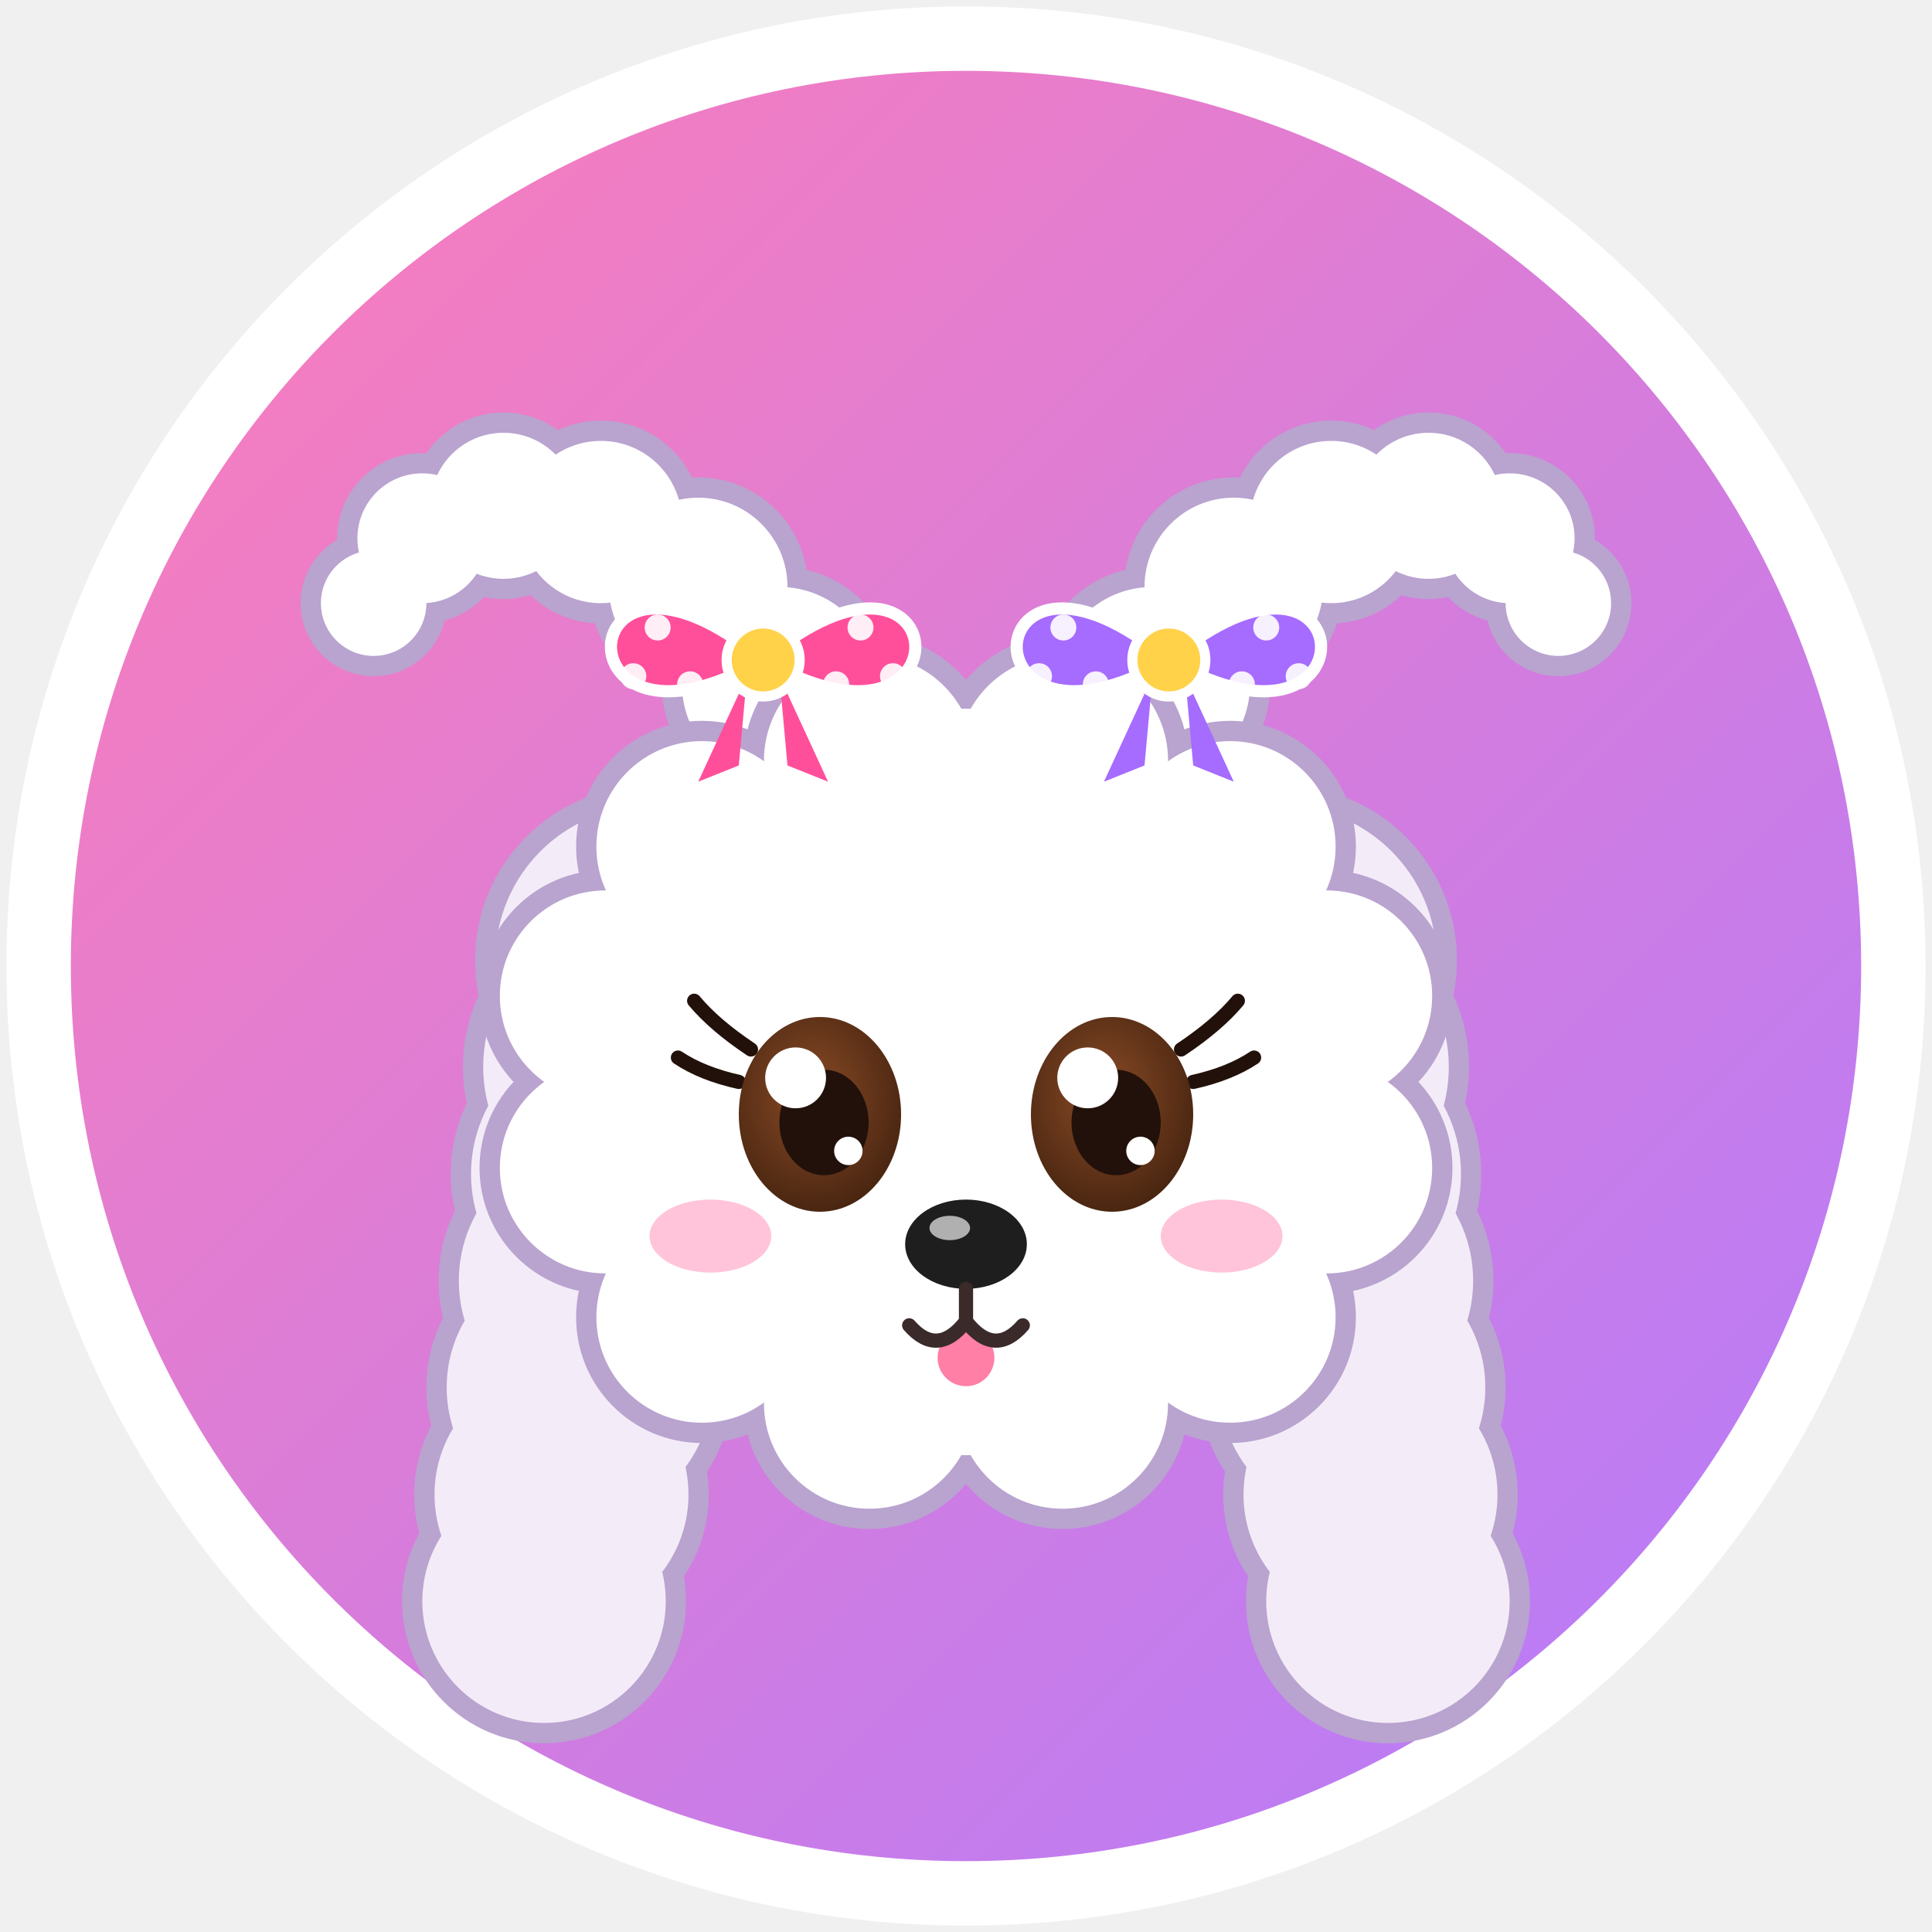
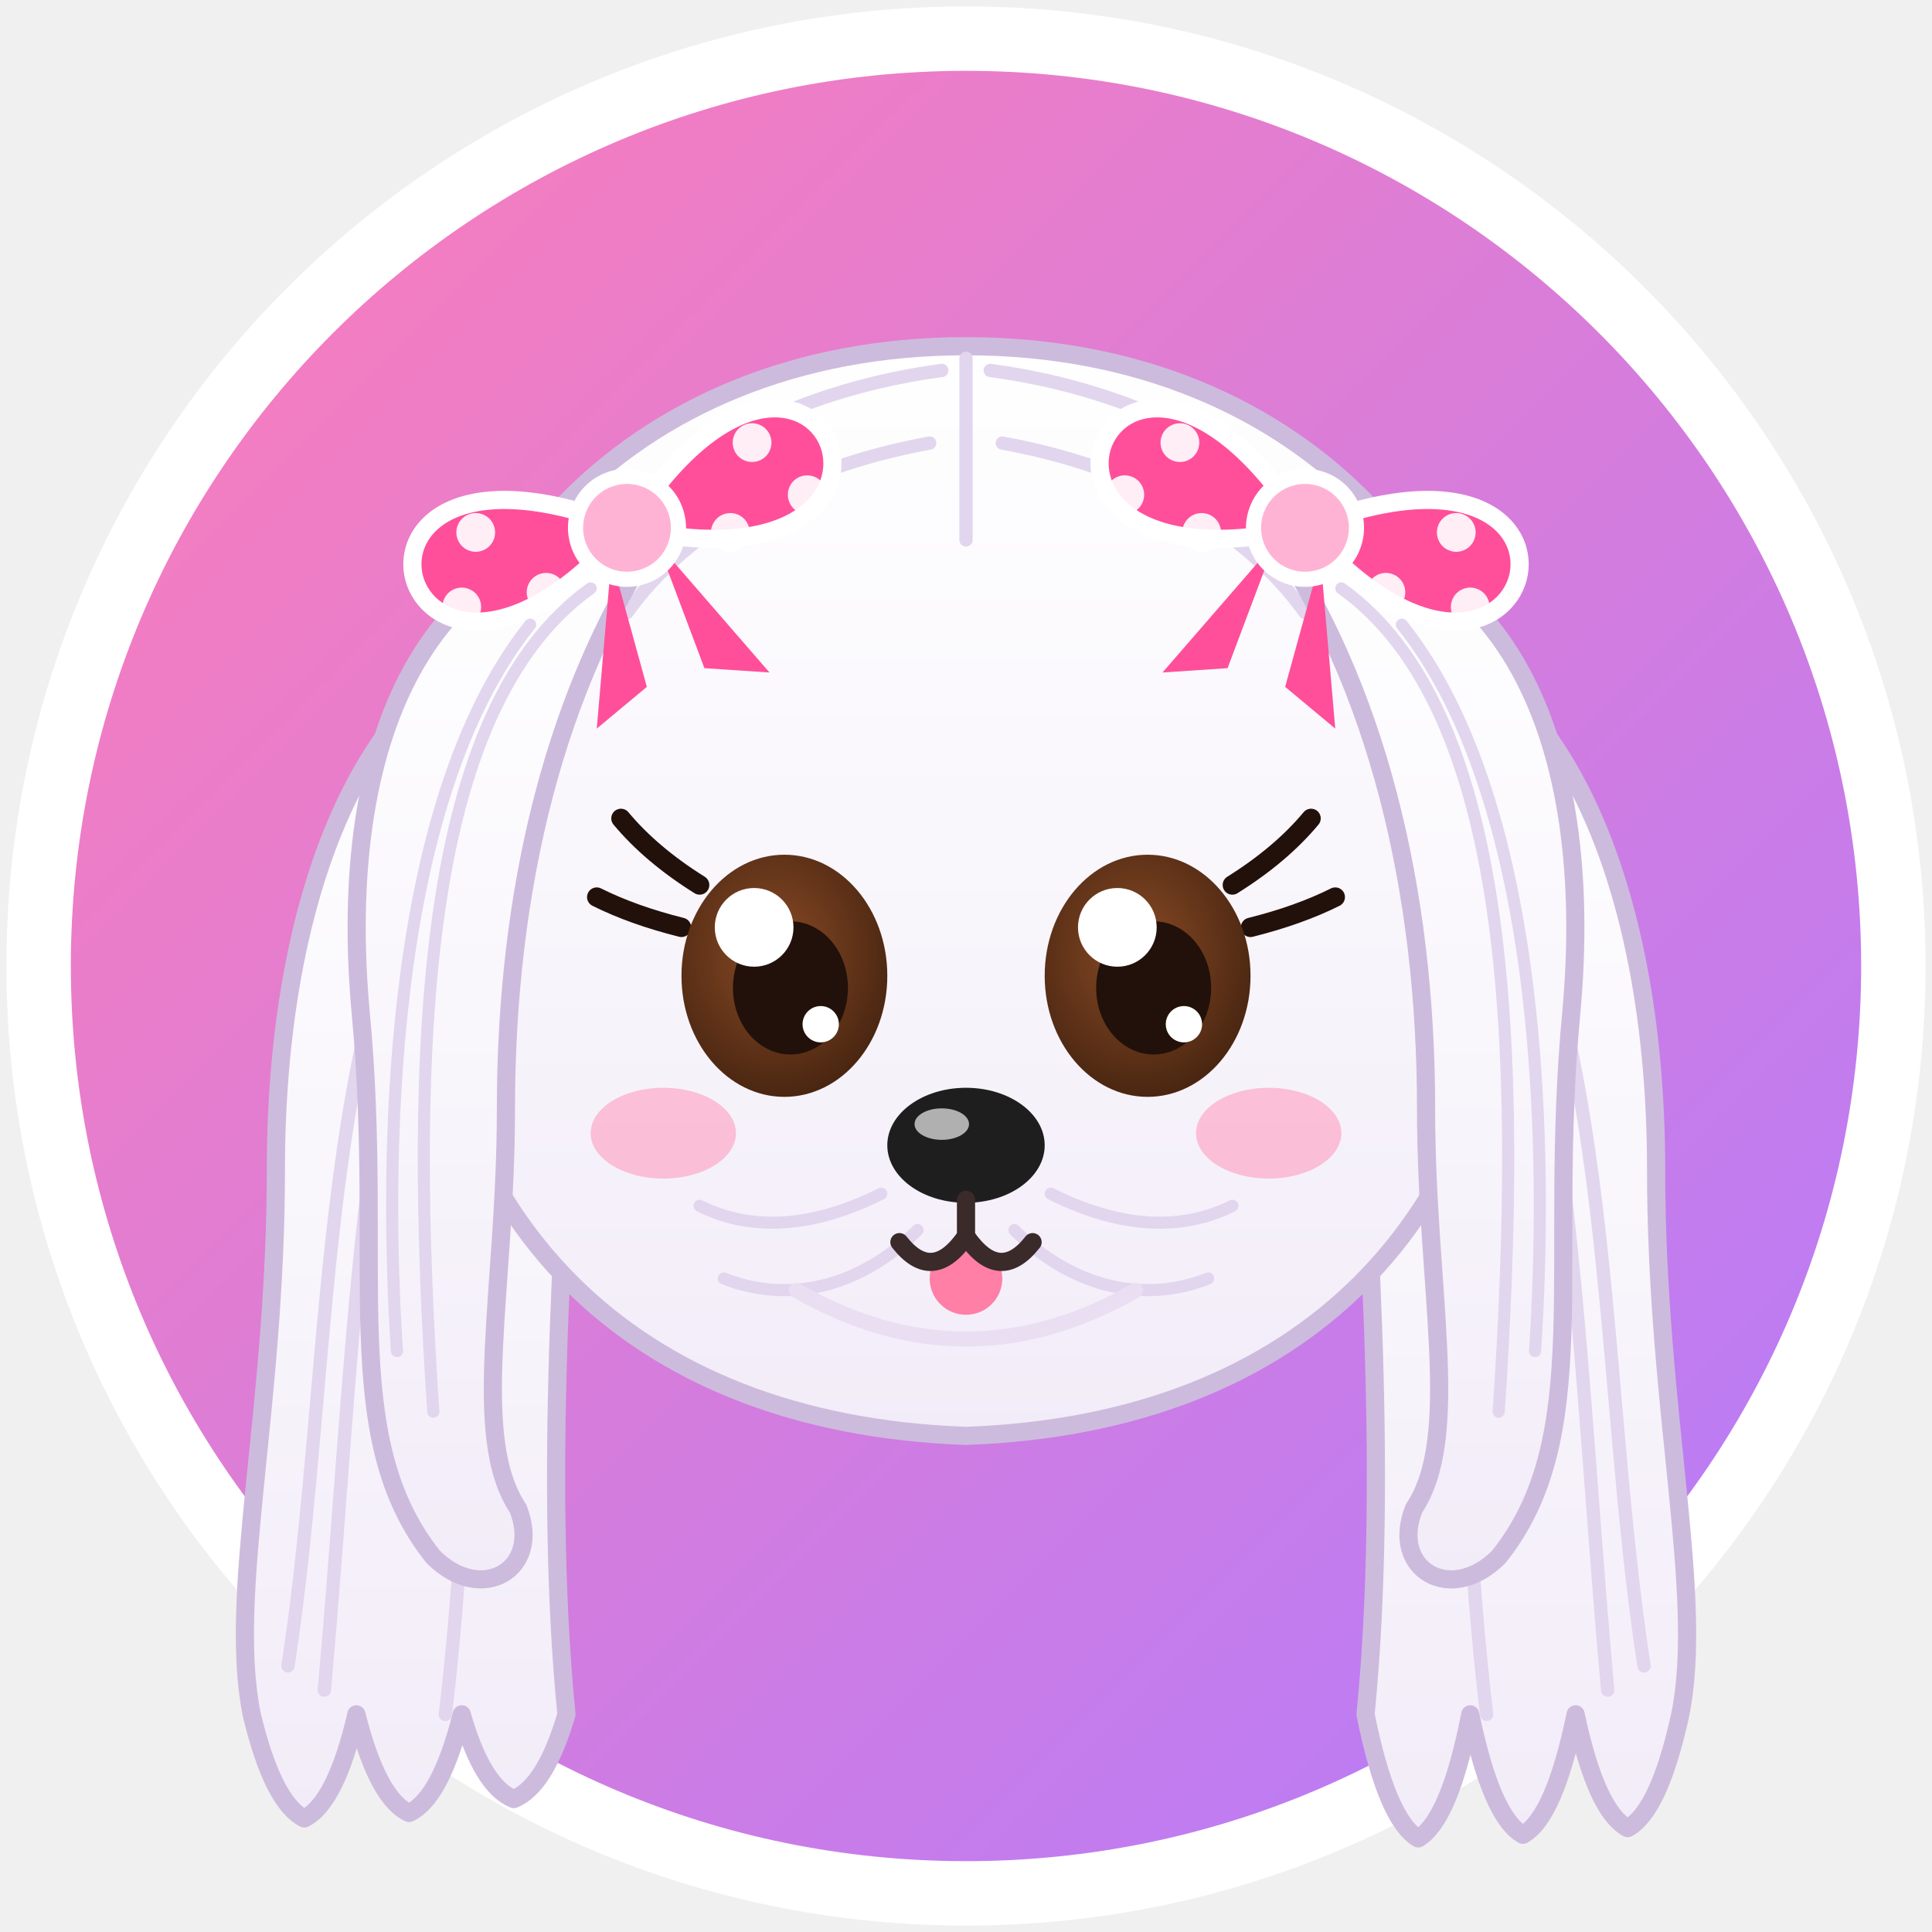
<svg xmlns="http://www.w3.org/2000/svg" width="150" height="150" viewBox="0 0 150 150">
  <defs>
    <radialGradient id="eyeGrad" cx="45%" cy="40%" r="60%">
      <stop offset="0" stop-color="#8A4B26" />
      <stop offset="1" stop-color="#4A2611" />
    </radialGradient>
+     <linearGradient id="hairGrad" x1="0" y1="0" x2="0" y2="1">
+       <stop offset="0" stop-color="#FFFFFF" />
+       <stop offset="1" stop-color="#F2ECF8" />
+     </linearGradient>
    <radialGradient id="avBg" cx="50%" cy="45%" r="60%">
      <stop offset="0" stop-color="#FFF0F7" />
      <stop offset="0.7" stop-color="#FFD3E8" />
      <stop offset="1" stop-color="#E5CCFF" />
    </radialGradient>
    <linearGradient id="sky" x1="0" y1="0" x2="0" y2="1">
      <stop offset="0" stop-color="#CDE8FF" />
      <stop offset="0.55" stop-color="#F3E4FF" />
      <stop offset="1" stop-color="#FFE3F0" />
    </linearGradient>
    <linearGradient id="badge" x1="0" y1="0" x2="1" y2="1">
      <stop offset="0" stop-color="#FF7DB6" />
      <stop offset="1" stop-color="#B07CFF" />
    </linearGradient>
  </defs>
  <circle cx="75" cy="75" r="72" fill="url(#badge)" stroke="#fff" stroke-width="5" />
-   <g transform="translate(75 84) scale(0.315)">
-     <circle cx="-78.0" cy="-30.0" r="43.0" fill="#B9A3CF" />
-     <circle cx="-82.3" cy="-3.7" r="41.7" fill="#B9A3CF" />
-     <circle cx="-86.7" cy="22.7" r="40.3" fill="#B9A3CF" />
-     <circle cx="-91.0" cy="49.0" r="39.0" fill="#B9A3CF" />
-     <circle cx="-95.3" cy="75.3" r="37.7" fill="#B9A3CF" />
-     <circle cx="-99.7" cy="101.7" r="36.3" fill="#B9A3CF" />
-     <circle cx="-104.0" cy="128.0" r="35.0" fill="#B9A3CF" />
-     <circle cx="-78.0" cy="-30.0" r="38.0" fill="#F3ECF8" />
-     <circle cx="-82.3" cy="-3.7" r="36.7" fill="#F3ECF8" />
-     <circle cx="-86.7" cy="22.7" r="35.3" fill="#F3ECF8" />
-     <circle cx="-91.0" cy="49.0" r="34.0" fill="#F3ECF8" />
-     <circle cx="-95.3" cy="75.3" r="32.7" fill="#F3ECF8" />
-     <circle cx="-99.7" cy="101.7" r="31.3" fill="#F3ECF8" />
-     <circle cx="-104.0" cy="128.0" r="30.0" fill="#F3ECF8" />
-     <circle cx="78.0" cy="-30.0" r="43.0" fill="#B9A3CF" />
-     <circle cx="82.3" cy="-3.7" r="41.7" fill="#B9A3CF" />
-     <circle cx="86.7" cy="22.7" r="40.3" fill="#B9A3CF" />
-     <circle cx="91.0" cy="49.0" r="39.0" fill="#B9A3CF" />
-     <circle cx="95.3" cy="75.3" r="37.7" fill="#B9A3CF" />
-     <circle cx="99.7" cy="101.7" r="36.3" fill="#B9A3CF" />
-     <circle cx="104.0" cy="128.0" r="35.0" fill="#B9A3CF" />
-     <circle cx="78.0" cy="-30.0" r="38.0" fill="#F3ECF8" />
-     <circle cx="82.3" cy="-3.7" r="36.7" fill="#F3ECF8" />
-     <circle cx="86.7" cy="22.7" r="35.3" fill="#F3ECF8" />
-     <circle cx="91.0" cy="49.0" r="34.0" fill="#F3ECF8" />
-     <circle cx="95.3" cy="75.3" r="32.7" fill="#F3ECF8" />
-     <circle cx="99.7" cy="101.7" r="31.3" fill="#F3ECF8" />
-     <circle cx="104.0" cy="128.0" r="30.0" fill="#F3ECF8" />
-     <circle cx="-46.0" cy="-98.0" r="29.0" fill="#B9A3CF" />
-     <circle cx="-66.0" cy="-122.0" r="27.0" fill="#B9A3CF" />
-     <circle cx="-90.0" cy="-138.0" r="25.0" fill="#B9A3CF" />
-     <circle cx="-114.0" cy="-142.0" r="23.0" fill="#B9A3CF" />
-     <circle cx="-134.0" cy="-134.0" r="21.0" fill="#B9A3CF" />
-     <circle cx="-146.0" cy="-118.0" r="18.0" fill="#B9A3CF" />
-     <circle cx="-46.0" cy="-98.0" r="24.0" fill="#FFFFFF" />
-     <circle cx="-66.0" cy="-122.0" r="22.0" fill="#FFFFFF" />
-     <circle cx="-90.0" cy="-138.0" r="20.0" fill="#FFFFFF" />
-     <circle cx="-114.0" cy="-142.0" r="18.0" fill="#FFFFFF" />
-     <circle cx="-134.0" cy="-134.0" r="16.0" fill="#FFFFFF" />
-     <circle cx="-146.0" cy="-118.0" r="13.0" fill="#FFFFFF" />
-     <circle cx="46.0" cy="-98.0" r="29.0" fill="#B9A3CF" />
-     <circle cx="66.0" cy="-122.0" r="27.0" fill="#B9A3CF" />
-     <circle cx="90.0" cy="-138.0" r="25.0" fill="#B9A3CF" />
-     <circle cx="114.0" cy="-142.0" r="23.0" fill="#B9A3CF" />
-     <circle cx="134.0" cy="-134.0" r="21.0" fill="#B9A3CF" />
-     <circle cx="146.0" cy="-118.0" r="18.0" fill="#B9A3CF" />
-     <circle cx="46.0" cy="-98.0" r="24.0" fill="#FFFFFF" />
-     <circle cx="66.0" cy="-122.0" r="22.0" fill="#FFFFFF" />
-     <circle cx="90.0" cy="-138.0" r="20.0" fill="#FFFFFF" />
-     <circle cx="114.0" cy="-142.0" r="18.0" fill="#FFFFFF" />
-     <circle cx="134.0" cy="-134.0" r="16.0" fill="#FFFFFF" />
-     <circle cx="146.0" cy="-118.0" r="13.0" fill="#FFFFFF" />
-     <circle cx="0.0" cy="0.0" r="97.0" fill="#B9A3CF" />
-     <circle cx="88.9" cy="21.2" r="31.0" fill="#B9A3CF" />
-     <circle cx="65.1" cy="58.0" r="31.0" fill="#B9A3CF" />
-     <circle cx="23.8" cy="79.2" r="31.0" fill="#B9A3CF" />
-     <circle cx="-23.8" cy="79.2" r="31.0" fill="#B9A3CF" />
-     <circle cx="-65.1" cy="58.0" r="31.0" fill="#B9A3CF" />
-     <circle cx="-88.9" cy="21.2" r="31.0" fill="#B9A3CF" />
-     <circle cx="-88.9" cy="-21.2" r="31.0" fill="#B9A3CF" />
-     <circle cx="-65.1" cy="-58.0" r="31.0" fill="#B9A3CF" />
-     <circle cx="-23.8" cy="-79.2" r="31.0" fill="#B9A3CF" />
-     <circle cx="23.8" cy="-79.2" r="31.0" fill="#B9A3CF" />
-     <circle cx="65.1" cy="-58.0" r="31.0" fill="#B9A3CF" />
-     <circle cx="88.9" cy="-21.2" r="31.0" fill="#B9A3CF" />
-     <circle cx="0.0" cy="0.0" r="92.0" fill="#FFFFFF" />
-     <circle cx="88.9" cy="21.2" r="26.0" fill="#FFFFFF" />
-     <circle cx="65.1" cy="58.0" r="26.0" fill="#FFFFFF" />
-     <circle cx="23.8" cy="79.2" r="26.0" fill="#FFFFFF" />
-     <circle cx="-23.8" cy="79.2" r="26.0" fill="#FFFFFF" />
-     <circle cx="-65.1" cy="58.0" r="26.0" fill="#FFFFFF" />
-     <circle cx="-88.9" cy="21.2" r="26.0" fill="#FFFFFF" />
-     <circle cx="-88.9" cy="-21.2" r="26.0" fill="#FFFFFF" />
-     <circle cx="-65.1" cy="-58.0" r="26.0" fill="#FFFFFF" />
-     <circle cx="-23.8" cy="-79.2" r="26.0" fill="#FFFFFF" />
-     <circle cx="23.8" cy="-79.2" r="26.0" fill="#FFFFFF" />
-     <circle cx="65.1" cy="-58.0" r="26.0" fill="#FFFFFF" />
-     <circle cx="88.9" cy="-21.2" r="26.0" fill="#FFFFFF" />
-     <path d="M -54 -100 L -66 -74 L -56 -78 Z" fill="#FF4F9A" />
-     <path d="M -46 -100 L -34 -74 L -44 -78 Z" fill="#FF4F9A" />
-     <path d="M -50 -104 C -98 -144, -102 -74, -50 -104 Z" fill="#FF4F9A" stroke="#ffffff" stroke-width="3" stroke-linejoin="round" />
-     <path d="M -50 -104 C -2 -144, 2 -74, -50 -104 Z" fill="#FF4F9A" stroke="#ffffff" stroke-width="3" stroke-linejoin="round" />
-     <circle cx="-76" cy="-112" r="3.2" fill="#ffffff" opacity="0.9" />
-     <circle cx="-68" cy="-98" r="3.2" fill="#ffffff" opacity="0.9" />
-     <circle cx="-82" cy="-100" r="3.2" fill="#ffffff" opacity="0.9" />
-     <circle cx="-26" cy="-112" r="3.2" fill="#ffffff" opacity="0.9" />
-     <circle cx="-32" cy="-98" r="3.2" fill="#ffffff" opacity="0.9" />
-     <circle cx="-18" cy="-100" r="3.2" fill="#ffffff" opacity="0.9" />
-     <circle cx="-50" cy="-104" r="9" fill="#FFD24A" stroke="#ffffff" stroke-width="2.5" />
-     <path d="M 46 -100 L 34 -74 L 44 -78 Z" fill="#A66BFF" />
-     <path d="M 54 -100 L 66 -74 L 56 -78 Z" fill="#A66BFF" />
-     <path d="M 50 -104 C 2 -144, -2 -74, 50 -104 Z" fill="#A66BFF" stroke="#ffffff" stroke-width="3" stroke-linejoin="round" />
-     <path d="M 50 -104 C 98 -144, 102 -74, 50 -104 Z" fill="#A66BFF" stroke="#ffffff" stroke-width="3" stroke-linejoin="round" />
-     <circle cx="24" cy="-112" r="3.2" fill="#ffffff" opacity="0.9" />
-     <circle cx="32" cy="-98" r="3.2" fill="#ffffff" opacity="0.9" />
-     <circle cx="18" cy="-100" r="3.2" fill="#ffffff" opacity="0.9" />
-     <circle cx="74" cy="-112" r="3.2" fill="#ffffff" opacity="0.9" />
-     <circle cx="68" cy="-98" r="3.2" fill="#ffffff" opacity="0.9" />
-     <circle cx="82" cy="-100" r="3.2" fill="#ffffff" opacity="0.9" />
-     <circle cx="50" cy="-104" r="9" fill="#FFD24A" stroke="#ffffff" stroke-width="2.5" />
-     <path d="M -53 -8 q -9 -6 -14 -12" stroke="#22110A" stroke-width="3.5" fill="none" stroke-linecap="round" />
-     <path d="M -56 0 q -9 -2 -15 -6" stroke="#22110A" stroke-width="3.5" fill="none" stroke-linecap="round" />
-     <ellipse cx="-36" cy="8" rx="20" ry="24" fill="url(#eyeGrad)" />
-     <ellipse cx="-35" cy="10" rx="11" ry="13" fill="#22110A" />
-     <circle cx="-42" cy="-1" r="7.5" fill="#fff" />
-     <circle cx="-29" cy="17" r="3.5" fill="#fff" />
-     <path d="M 53 -8 q 9 -6 14 -12" stroke="#22110A" stroke-width="3.5" fill="none" stroke-linecap="round" />
-     <path d="M 56 0 q 9 -2 15 -6" stroke="#22110A" stroke-width="3.5" fill="none" stroke-linecap="round" />
-     <ellipse cx="36" cy="8" rx="20" ry="24" fill="url(#eyeGrad)" />
-     <ellipse cx="37" cy="10" rx="11" ry="13" fill="#22110A" />
-     <circle cx="30" cy="-1" r="7.5" fill="#fff" />
-     <circle cx="43" cy="17" r="3.5" fill="#fff" />
-     <ellipse cx="-63" cy="38" rx="15" ry="9" fill="#FF9DC0" opacity="0.6" />
-     <ellipse cx="63" cy="38" rx="15" ry="9" fill="#FF9DC0" opacity="0.6" />
-     <ellipse cx="0" cy="40" rx="15" ry="11" fill="#1E1E1E" />
-     <ellipse cx="-4" cy="36" rx="5" ry="3" fill="#fff" opacity="0.65" />
-     <ellipse cx="0" cy="68" rx="7" ry="7" fill="#FF7FA6" />
-     <path d="M 0 51 L 0 59 M -14 60 Q -7 68 0 59 Q 7 68 14 60" stroke="#3A2A2A" stroke-width="3.5" fill="none" stroke-linecap="round" stroke-linejoin="round" />
+   <g transform="translate(75 72) scale(0.47)">
+     <path d="M -52 -52 C -96 -56 -114 -10 -114 40 C -114 80 -122 110 -118 130 Q -114.5 144.6 -109.3 147.2 Q -104.1 144.6 -100.7 130.0 Q -97.2 143.9 -92.0 146.3 Q -86.8 143.9 -83.3 130.0 Q -79.9 141.9 -74.7 144.0 Q -69.5 141.9 -66.0 130.0 C -70 90 -66 40 -64 10 C -62 -20 -56 -40 -52 -52 Z" fill="url(#hairGrad)" stroke="#CDBBDD" stroke-width="3" stroke-linejoin="round" />
+     <path d="M -70 -40 C -100 -10 -100 60 -106 126" stroke="#E2D6EE" stroke-width="2.2" fill="none" stroke-linecap="round" />
+     <path d="M -80 -30 C -108 10 -104 70 -112 122" stroke="#E2D6EE" stroke-width="2.2" fill="none" stroke-linecap="round" />
+     <path d="M -66 0 C -84 30 -80 80 -86 130" stroke="#E2D6EE" stroke-width="2.2" fill="none" stroke-linecap="round" />
+     <path d="M 52 -52 C 96 -56 114 -10 114 40 C 114 80 122 110 118 130 Q 114.5 146.0 109.3 148.8 Q 104.1 146.0 100.7 130.0 Q 97.2 147.0 92.0 149.9 Q 86.8 147.0 83.3 130.0 Q 79.9 147.4 74.7 150.5 Q 69.5 147.4 66.0 130.0 C 70 90 66 40 64 10 C 62 -20 56 -40 52 -52 Z" fill="url(#hairGrad)" stroke="#CDBBDD" stroke-width="3" stroke-linejoin="round" />
+     <path d="M 70 -40 C 100 -10 100 60 106 126" stroke="#E2D6EE" stroke-width="2.2" fill="none" stroke-linecap="round" />
+     <path d="M 80 -30 C 108 10 104 70 112 122" stroke="#E2D6EE" stroke-width="2.2" fill="none" stroke-linecap="round" />
+     <path d="M 66 0 C 84 30 80 80 86 130" stroke="#E2D6EE" stroke-width="2.2" fill="none" stroke-linecap="round" />
+     <path d="M 0 -96 C 56 -96 92 -56 90 -4 C 88 48 56 82 0 84 C -56 82 -88 48 -90 -4 C -92 -56 -56 -96 0 -96 Z" fill="url(#hairGrad)" stroke="#CDBBDD" stroke-width="3" stroke-linejoin="round" />
+     <path d="M 0 -94 L 0 -64" stroke="#E2D6EE" stroke-width="2.2" fill="none" stroke-linecap="round" />
+     <path d="M -4 -92 C -34 -88 -60 -72 -72 -46" stroke="#E2D6EE" stroke-width="2.2" fill="none" stroke-linecap="round" />
+     <path d="M 4 -92 C 34 -88 60 -72 72 -46" stroke="#E2D6EE" stroke-width="2.2" fill="none" stroke-linecap="round" />
+     <path d="M -6 -80 C -28 -76 -46 -66 -56 -52" stroke="#E2D6EE" stroke-width="2.2" fill="none" stroke-linecap="round" />
+     <path d="M 6 -80 C 28 -76 46 -66 56 -52" stroke="#E2D6EE" stroke-width="2.2" fill="none" stroke-linecap="round" />
+     <path d="M -8 50 C -18 60 -30 62 -40 58" stroke="#E2D6EE" stroke-width="2" fill="none" stroke-linecap="round" />
+     <path d="M 8 50 C 18 60 30 62 40 58" stroke="#E2D6EE" stroke-width="2" fill="none" stroke-linecap="round" />
+     <path d="M -14 44 C -26 50 -36 50 -44 46" stroke="#E2D6EE" stroke-width="2" fill="none" stroke-linecap="round" />
+     <path d="M 14 44 C 26 50 36 50 44 46" stroke="#E2D6EE" stroke-width="2" fill="none" stroke-linecap="round" />
+     <path d="M -28 60 Q 0 76 28 60" stroke="#EADFF2" stroke-width="2.5" fill="none" stroke-linecap="round" />
+     <path d="M -50 -66 C -90 -66 -104 -30 -100 14 C -96 56 -104 84 -88 104 C -80 112 -70 106 -74 96 C -82 84 -76 60 -76 30 C -76 -6 -68 -40 -50 -66 Z" fill="url(#hairGrad)" stroke="#CDBBDD" stroke-width="3" stroke-linejoin="round" />
+     <path d="M -62 -56 C -90 -36 -92 20 -88 80" stroke="#E2D6EE" stroke-width="2" fill="none" stroke-linecap="round" />
+     <path d="M -72 -50 C -96 -20 -96 40 -94 70" stroke="#E2D6EE" stroke-width="2" fill="none" stroke-linecap="round" />
+     <path d="M 50 -66 C 90 -66 104 -30 100 14 C 96 56 104 84 88 104 C 80 112 70 106 74 96 C 82 84 76 60 76 30 C 76 -6 68 -40 50 -66 Z" fill="url(#hairGrad)" stroke="#CDBBDD" stroke-width="3" stroke-linejoin="round" />
+     <path d="M 62 -56 C 90 -36 92 20 88 80" stroke="#E2D6EE" stroke-width="2" fill="none" stroke-linecap="round" />
+     <path d="M 72 -50 C 96 -20 96 40 94 70" stroke="#E2D6EE" stroke-width="2" fill="none" stroke-linecap="round" />
+     <g transform="translate(-56 -66) rotate(-18)">
+       <path d="M -4 4 L -15 30 L -5 26 Z M 4 4 L 15 30 L 5 26 Z" fill="#FF4F9A" />
+       <path d="M 0 0 C -46 -38 -50 30 0 0 Z M 0 0 C 46 -38 50 30 0 0 Z" fill="#FF4F9A" stroke="#fff" stroke-width="3" stroke-linejoin="round" />
+       <circle cx="-24" cy="-7" r="3.2" fill="#fff" opacity="0.9" />
+       <circle cx="-16" cy="6" r="3.2" fill="#fff" opacity="0.9" />
+       <circle cx="-30" cy="4" r="3.2" fill="#fff" opacity="0.9" />
+       <circle cx="24" cy="-7" r="3.2" fill="#fff" opacity="0.9" />
+       <circle cx="16" cy="6" r="3.2" fill="#fff" opacity="0.9" />
+       <circle cx="30" cy="4" r="3.2" fill="#fff" opacity="0.9" />
+       <circle r="8.5" fill="#FFB3D4" stroke="#fff" stroke-width="2.5" />
+     </g>
+     <g transform="translate(56 -66) rotate(18)">
+       <path d="M -4 4 L -15 30 L -5 26 Z M 4 4 L 15 30 L 5 26 Z" fill="#FF4F9A" />
+       <path d="M 0 0 C -46 -38 -50 30 0 0 Z M 0 0 C 46 -38 50 30 0 0 Z" fill="#FF4F9A" stroke="#fff" stroke-width="3" stroke-linejoin="round" />
+       <circle cx="-24" cy="-7" r="3.2" fill="#fff" opacity="0.9" />
+       <circle cx="-16" cy="6" r="3.2" fill="#fff" opacity="0.9" />
+       <circle cx="-30" cy="4" r="3.2" fill="#fff" opacity="0.9" />
+       <circle cx="24" cy="-7" r="3.2" fill="#fff" opacity="0.9" />
+       <circle cx="16" cy="6" r="3.2" fill="#fff" opacity="0.9" />
+       <circle cx="30" cy="4" r="3.2" fill="#fff" opacity="0.9" />
+       <circle r="8.5" fill="#FFB3D4" stroke="#fff" stroke-width="2.5" />
+     </g>
+     <path d="M -44 -7 q -8 -5 -13 -11" stroke="#22110A" stroke-width="3.2" fill="none" stroke-linecap="round" />
+     <path d="M -47 0 q -8 -2 -14 -5" stroke="#22110A" stroke-width="3.2" fill="none" stroke-linecap="round" />
+     <ellipse cx="-30" cy="8" rx="17" ry="20" fill="url(#eyeGrad)" />
+     <ellipse cx="-29" cy="10" rx="9.5" ry="11" fill="#22110A" />
+     <circle cx="-35" cy="0" r="6.5" fill="#fff" />
+     <circle cx="-24" cy="16" r="3" fill="#fff" />
+     <path d="M 44 -7 q 8 -5 13 -11" stroke="#22110A" stroke-width="3.2" fill="none" stroke-linecap="round" />
+     <path d="M 47 0 q 8 -2 14 -5" stroke="#22110A" stroke-width="3.2" fill="none" stroke-linecap="round" />
+     <ellipse cx="30" cy="8" rx="17" ry="20" fill="url(#eyeGrad)" />
+     <ellipse cx="31" cy="10" rx="9.5" ry="11" fill="#22110A" />
+     <circle cx="25" cy="0" r="6.5" fill="#fff" />
+     <circle cx="36" cy="16" r="3" fill="#fff" />
+     <ellipse cx="-50" cy="34" rx="12" ry="7.5" fill="#FF9DC0" opacity="0.6" />
+     <ellipse cx="50" cy="34" rx="12" ry="7.5" fill="#FF9DC0" opacity="0.6" />
+     <ellipse cx="0" cy="36" rx="13" ry="9.5" fill="#1E1E1E" />
+     <ellipse cx="-4" cy="32.5" rx="4.5" ry="2.6" fill="#fff" opacity="0.65" />
+     <ellipse cx="0" cy="58" rx="6" ry="6" fill="#FF7FA6" />
+     <path d="M 0 45 L 0 51 M -11 52 Q -5.5 59 0 51 Q 5.5 59 11 52" stroke="#3A2A2A" stroke-width="3" fill="none" stroke-linecap="round" stroke-linejoin="round" />
  </g>
</svg>
